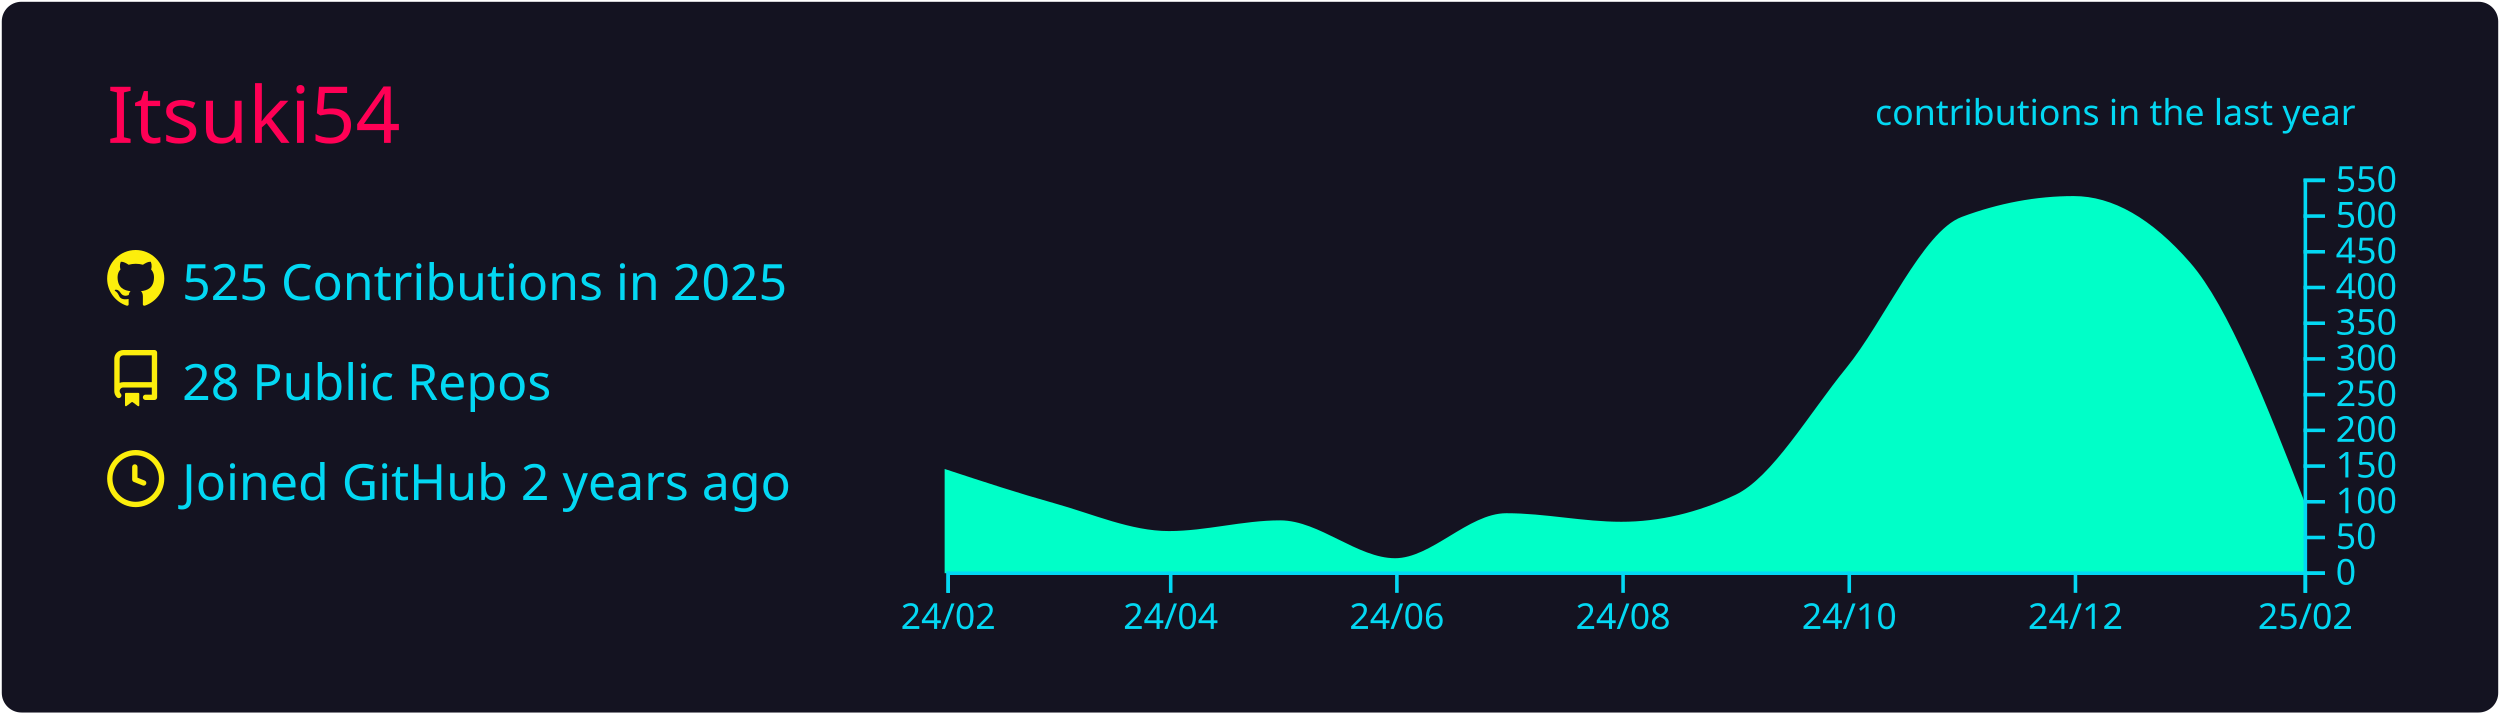
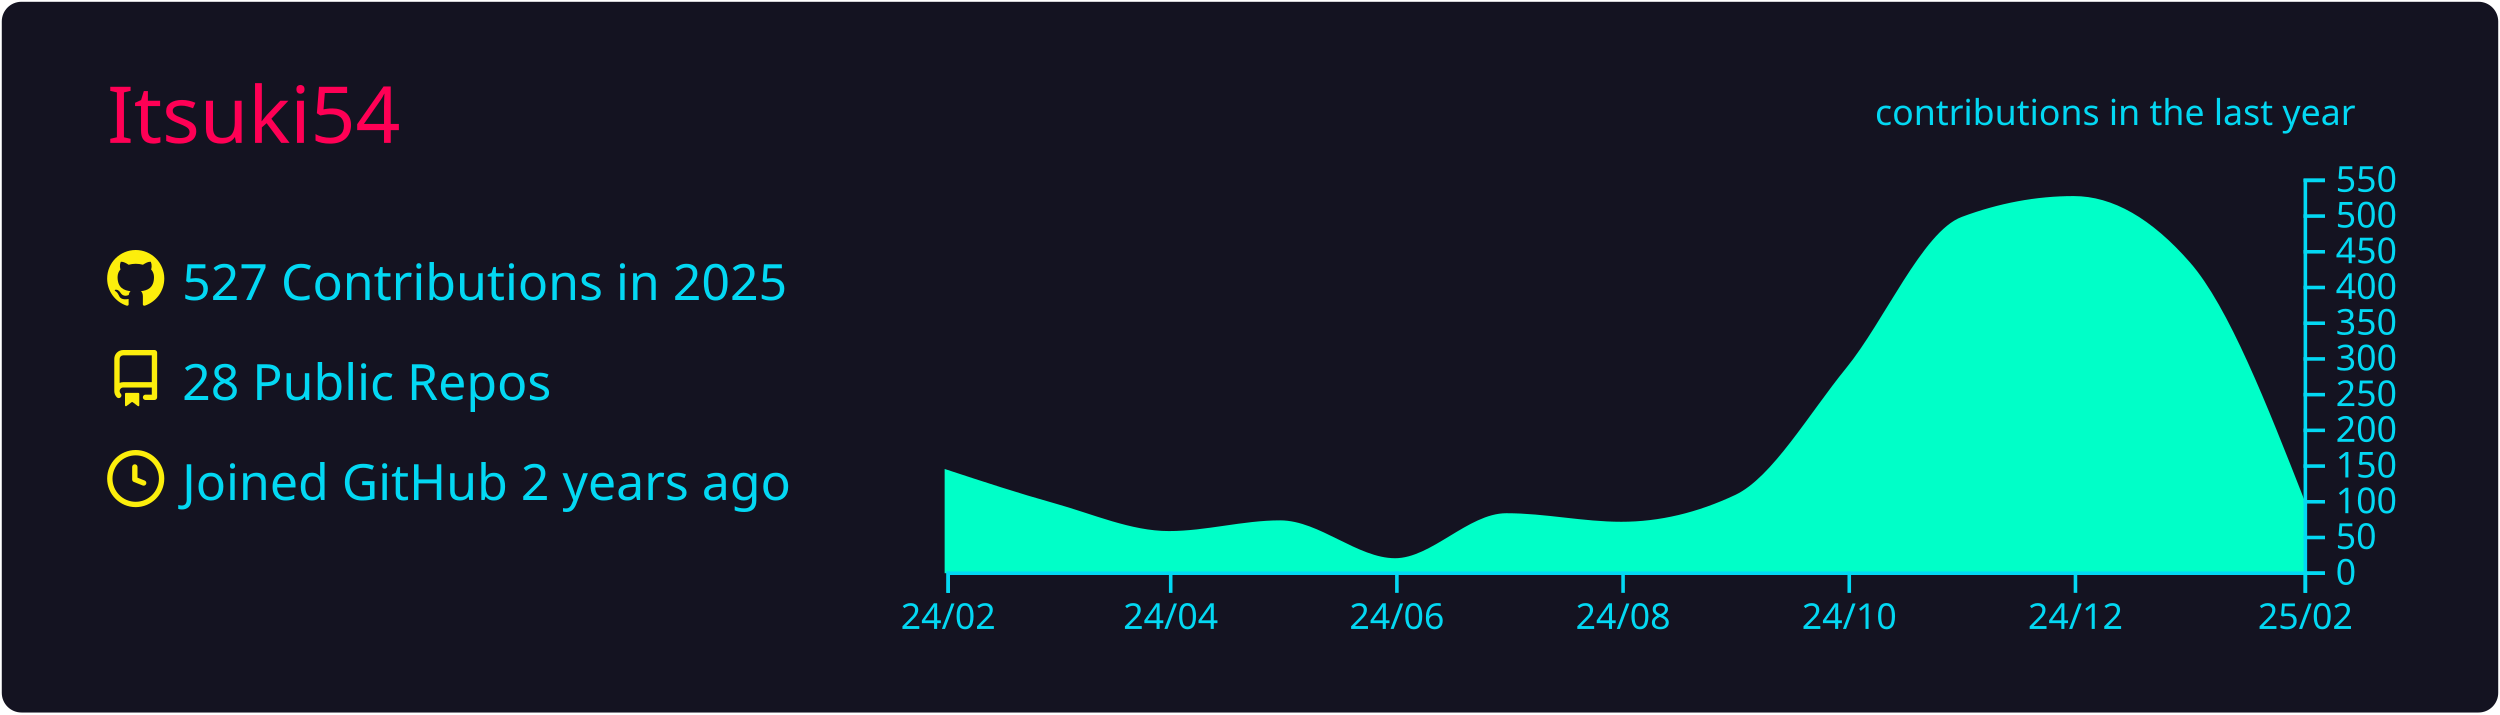
<svg xmlns="http://www.w3.org/2000/svg" width="700" height="200" viewBox="0 0 700 200">
  <style>* {
          font-family: 'Segoe UI', Ubuntu, "Helvetica Neue", Sans-Serif
        }</style>
  <rect x="1" y="1" rx="5" ry="5" height="99%" width="99.714%" stroke="#141321" stroke-width="1" fill="#141321" stroke-opacity="1" />
  <text x="30" y="40" style="font-size: 22px; fill: #ff0055;">Itsuki54</text>
  <g transform="translate(0,40)">
    <g transform="translate(30,30)">
      <g transform="translate(0,0)" width="14" height="14" fill="#fcee0c">
        <path fill-rule="evenodd" d="M8 0C3.58 0 0 3.58 0 8c0 3.54 2.29 6.53 5.47 7.59.4.07.55-.17.55-.38 0-.19-.01-.82-.01-1.49-2.01.37-2.53-.49-2.69-.94-.09-.23-.48-.94-.82-1.13-.28-.15-.68-.52-.01-.53.63-.01 1.08.58 1.23.82.72 1.21 1.87.87 2.33.66.07-.52.28-.87.51-1.07-1.78-.2-3.64-.89-3.64-3.95 0-.87.31-1.59.82-2.15-.08-.2-.36-1.02.08-2.12 0 0 .67-.21 2.2.82.64-.18 1.32-.27 2-.27.68 0 1.36.09 2 .27 1.53-1.04 2.2-.82 2.2-.82.44 1.1.16 1.92.08 2.12.51.56.82 1.27.82 2.15 0 3.07-1.87 3.75-3.65 3.95.29.25.54.73.54 1.48 0 1.07-.01 1.93-.01 2.2 0 .21.15.46.55.38A8.013 8.013 0 0016 8c0-4.42-3.58-8-8-8z" />
      </g>
      <g transform="translate(0,28)" width="14" height="14" fill="#fcee0c">
        <path fill-rule="evenodd" d="M2 2.5A2.5 2.5 0 014.5 0h8.75a.75.75 0 01.75.75v12.5a.75.75 0 01-.75.75h-2.5a.75.75 0 110-1.5h1.75v-2h-8a1 1 0 00-.714 1.7.75.75 0 01-1.072 1.05A2.495 2.495 0 012 11.5v-9zm10.5-1V9h-8c-.356 0-.694.074-1 .208V2.5a1 1 0 011-1h8zM5 12.25v3.25a.25.25 0 00.4.2l1.45-1.087a.25.25 0 01.3 0L8.6 15.7a.25.25 0 00.4-.2v-3.25a.25.25 0 00-.25-.25h-3.5a.25.25 0 00-.25.25z" />
      </g>
      <g transform="translate(0,56)" width="14" height="14" fill="#fcee0c">
        <path fill-rule="evenodd" d="M1.5 8a6.5 6.5 0 1113 0 6.5 6.5 0 01-13 0zM8 0a8 8 0 100 16A8 8 0 008 0zm.5 4.75a.75.75 0 00-1.5 0v3.5a.75.75 0 00.471.696l2.5 1a.75.75 0 00.557-1.392L8.5 7.742V4.75z" />
      </g>
-       <text x="21" y="14" style="fill: #03d8f3; font-size: 14px;">525 Contributions in 2025</text>
+       <text x="21" y="14" style="fill: #03d8f3; font-size: 14px;">527 Contributions in 2025</text>
      <text x="21" y="42" style="fill: #03d8f3; font-size: 14px;">28 Public Repos</text>
      <text x="21" y="70" style="fill: #03d8f3; font-size: 14px;">Joined GitHub 2 years ago</text>
    </g>
    <g color="#00ffc8" transform="translate(295,10)">
-       <path transform="translate(-30,0)" stroke="#00ffc8" fill="#00ffc8" opacity="1" d="M0,82C10.036,85.303,20.073,88.606,30.109,91.4C40.838,94.387,51.566,99.2,62.295,99.2C72.678,99.2,83.06,96.2,93.443,96.2C104.171,96.2,114.9,106.8,125.628,106.8C136.011,106.8,146.393,94.2,156.776,94.2C167.505,94.2,178.233,96.6,188.962,96.6C199.69,96.6,210.419,94.067,221.148,89C231.53,84.097,241.913,66.125,252.295,53.4C263.024,40.25,273.752,15.196,284.481,11.2C294.863,7.333,305.246,5.4,315.628,5.4C326.357,5.4,337.086,11.533,347.814,23.8C358.543,36.067,369.271,63.633,380,91.2L380,110C369.271,110,358.543,110,347.814,110C337.086,110,326.357,110,315.628,110C305.246,110,294.863,110,284.481,110C273.752,110,263.024,110,252.295,110C241.913,110,231.53,110,221.148,110C210.419,110,199.69,110,188.962,110C178.233,110,167.505,110,156.776,110C146.393,110,136.011,110,125.628,110C114.9,110,104.171,110,93.443,110C83.06,110,72.678,110,62.295,110C51.566,110,40.838,110,30.109,110C20.073,110,10.036,110,0,110Z" />
+       <path transform="translate(-30,0)" stroke="#00ffc8" fill="#00ffc8" opacity="1" d="M0,82C10.036,85.303,20.073,88.606,30.109,91.4C40.838,94.387,51.566,99.2,62.295,99.2C72.678,99.2,83.06,96.2,93.443,96.2C104.171,96.2,114.9,106.8,125.628,106.8C136.011,106.8,146.393,94.2,156.776,94.2C167.505,94.2,178.233,96.6,188.962,96.6C199.69,96.6,210.419,94.067,221.148,89C231.53,84.097,241.913,66.125,252.295,53.4C263.024,40.25,273.752,15.196,284.481,11.2C294.863,7.333,305.246,5.4,315.628,5.4C326.357,5.4,337.086,11.533,347.814,23.8C358.543,36.067,369.271,63.433,380,90.8L380,110C369.271,110,358.543,110,347.814,110C337.086,110,326.357,110,315.628,110C305.246,110,294.863,110,284.481,110C273.752,110,263.024,110,252.295,110C241.913,110,231.53,110,221.148,110C210.419,110,199.69,110,188.962,110C178.233,110,167.505,110,156.776,110C146.393,110,136.011,110,125.628,110C114.9,110,104.171,110,93.443,110C83.06,110,72.678,110,62.295,110C51.566,110,40.838,110,30.109,110C20.073,110,10.036,110,0,110Z" />
      <g color="#03d8f3" transform="translate(-30,110)" fill="none" font-size="10" font-family="sans-serif" text-anchor="middle">
        <path class="domain" stroke="currentColor" d="M0.5,6V0.5H380.5V6" />
        <g class="tick" opacity="1" transform="translate(0.5,0)">
          <line stroke="currentColor" y2="6" />
          <text fill="currentColor" y="9" dy="0.71em">24/02</text>
        </g>
        <g class="tick" opacity="1" transform="translate(62.79508,0)">
          <line stroke="currentColor" y2="6" />
          <text fill="currentColor" y="9" dy="0.71em">24/04</text>
        </g>
        <g class="tick" opacity="1" transform="translate(126.1284,0)">
          <line stroke="currentColor" y2="6" />
          <text fill="currentColor" y="9" dy="0.71em">24/06</text>
        </g>
        <g class="tick" opacity="1" transform="translate(189.4617,0)">
          <line stroke="currentColor" y2="6" />
          <text fill="currentColor" y="9" dy="0.71em">24/08</text>
        </g>
        <g class="tick" opacity="1" transform="translate(252.7951,0)">
          <line stroke="currentColor" y2="6" />
          <text fill="currentColor" y="9" dy="0.71em">24/10</text>
        </g>
        <g class="tick" opacity="1" transform="translate(316.1284,0)">
          <line stroke="currentColor" y2="6" />
          <text fill="currentColor" y="9" dy="0.71em">24/12</text>
        </g>
        <g class="tick" opacity="1" transform="translate(380.5,0)">
          <line stroke="currentColor" y2="6" />
          <text fill="currentColor" y="9" dy="0.71em">25/02</text>
        </g>
      </g>
      <g color="#03d8f3" transform="translate(350,0)" fill="none" font-size="10" font-family="sans-serif" text-anchor="start">
        <path class="domain" stroke="currentColor" d="M6,110.5H0.5V0.5H6" />
        <g class="tick" opacity="1" transform="translate(0,110.5)">
          <line stroke="currentColor" x2="6" />
          <text fill="currentColor" x="9" dy="0.32em">0</text>
        </g>
        <g class="tick" opacity="1" transform="translate(0,100.5)">
          <line stroke="currentColor" x2="6" />
          <text fill="currentColor" x="9" dy="0.32em">50</text>
        </g>
        <g class="tick" opacity="1" transform="translate(0,90.5)">
          <line stroke="currentColor" x2="6" />
          <text fill="currentColor" x="9" dy="0.32em">100</text>
        </g>
        <g class="tick" opacity="1" transform="translate(0,80.5)">
          <line stroke="currentColor" x2="6" />
          <text fill="currentColor" x="9" dy="0.32em">150</text>
        </g>
        <g class="tick" opacity="1" transform="translate(0,70.5)">
          <line stroke="currentColor" x2="6" />
          <text fill="currentColor" x="9" dy="0.32em">200</text>
        </g>
        <g class="tick" opacity="1" transform="translate(0,60.5)">
          <line stroke="currentColor" x2="6" />
          <text fill="currentColor" x="9" dy="0.32em">250</text>
        </g>
        <g class="tick" opacity="1" transform="translate(0,50.5)">
          <line stroke="currentColor" x2="6" />
          <text fill="currentColor" x="9" dy="0.32em">300</text>
        </g>
        <g class="tick" opacity="1" transform="translate(0,40.5)">
          <line stroke="currentColor" x2="6" />
          <text fill="currentColor" x="9" dy="0.32em">350</text>
        </g>
        <g class="tick" opacity="1" transform="translate(0,30.5)">
          <line stroke="currentColor" x2="6" />
          <text fill="currentColor" x="9" dy="0.32em">400</text>
        </g>
        <g class="tick" opacity="1" transform="translate(0,20.5)">
          <line stroke="currentColor" x2="6" />
          <text fill="currentColor" x="9" dy="0.32em">450</text>
        </g>
        <g class="tick" opacity="1" transform="translate(0,10.5)">
          <line stroke="currentColor" x2="6" />
          <text fill="currentColor" x="9" dy="0.32em">500</text>
        </g>
        <g class="tick" opacity="1" transform="translate(0,0.5)">
          <line stroke="currentColor" x2="6" />
          <text fill="currentColor" x="9" dy="0.32em">550</text>
        </g>
      </g>
      <g>
        <text y="-15" x="230" style="fill: #03d8f3; font-size: 10px;">contributions in the last year</text>
      </g>
    </g>
  </g>
</svg>
